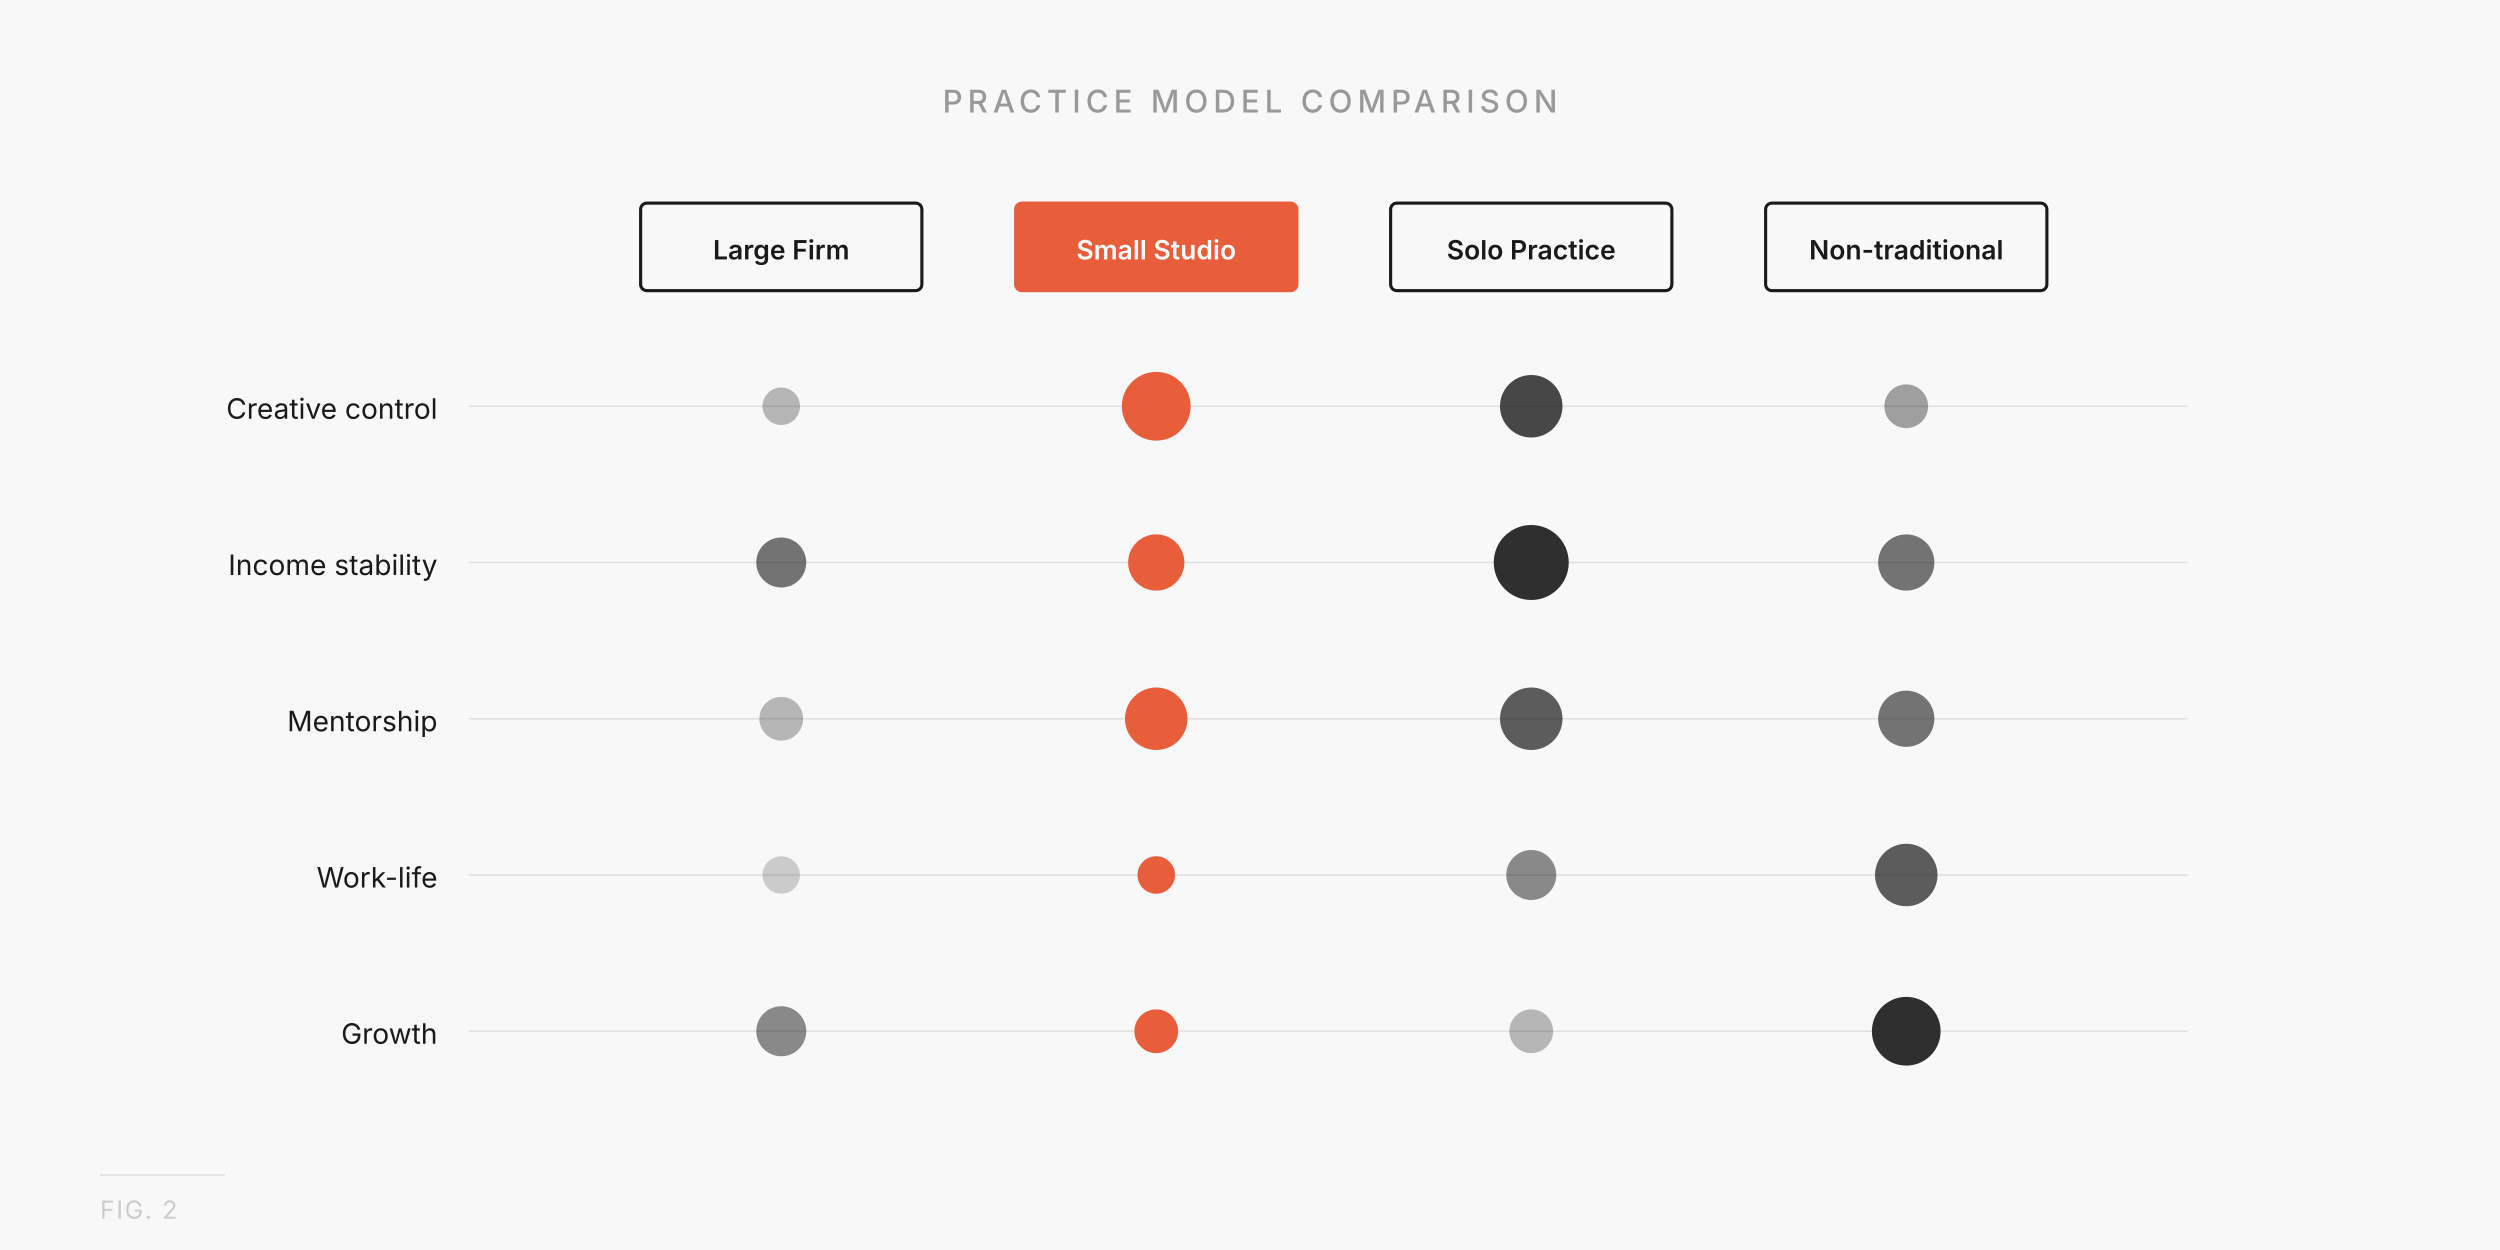
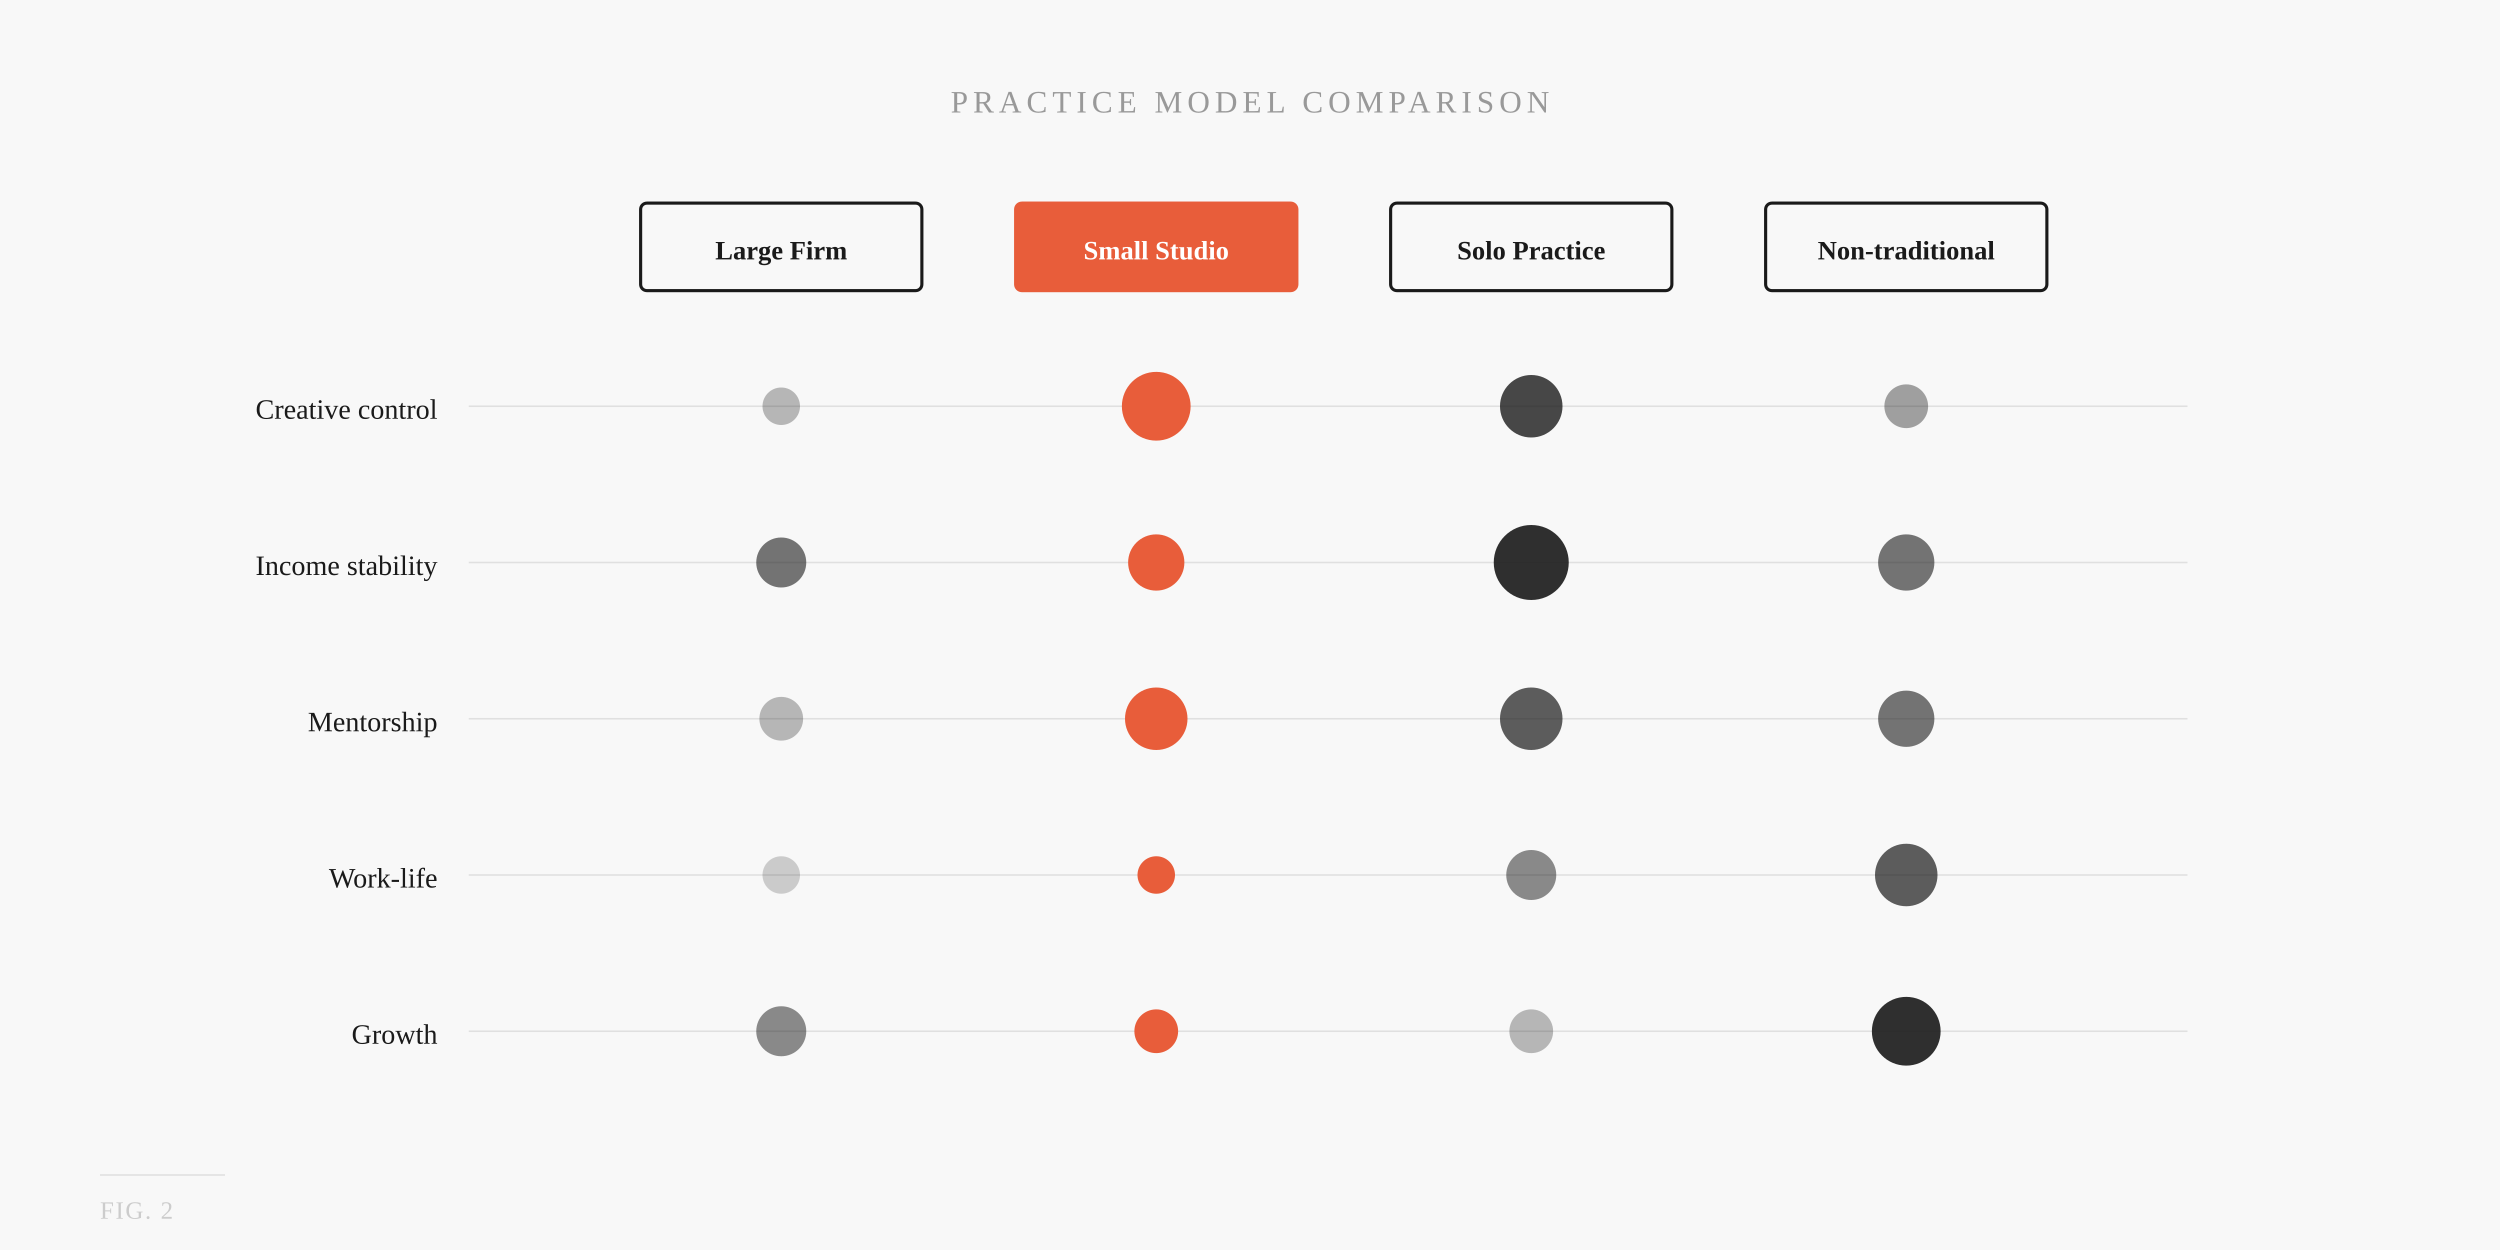
- <svg xmlns="http://www.w3.org/2000/svg" viewBox="0 0 800 400" width="800" height="400" font-family="Inter, -apple-system, system-ui, sans-serif">
+ <svg xmlns="http://www.w3.org/2000/svg" viewBox="0 0 800 400" width="800" height="400" font-family="'Crimson Pro', Georgia, 'Times New Roman', serif">
  <rect width="800" height="400" fill="#f8f8f8" />
  <text x="400" y="36" text-anchor="middle" font-size="10" font-weight="500" letter-spacing="1.6" fill="#999">PRACTICE MODEL COMPARISON</text>
  <rect x="205" y="65" width="90" height="28" rx="2" fill="none" stroke="#1a1a1a" stroke-width="1" />
  <text x="250" y="83" text-anchor="middle" font-size="8.5" font-weight="600" fill="#1a1a1a">Large Firm</text>
  <rect x="325" y="65" width="90" height="28" rx="2" fill="#E85D3A" stroke="#E85D3A" stroke-width="1" />
  <text x="370" y="83" text-anchor="middle" font-size="8.5" font-weight="600" fill="#ffffff">Small Studio</text>
  <rect x="445" y="65" width="90" height="28" rx="2" fill="none" stroke="#1a1a1a" stroke-width="1" />
  <text x="490" y="83" text-anchor="middle" font-size="8.5" font-weight="600" fill="#1a1a1a">Solo Practice</text>
  <rect x="565" y="65" width="90" height="28" rx="2" fill="none" stroke="#1a1a1a" stroke-width="1" />
  <text x="610" y="83" text-anchor="middle" font-size="8.5" font-weight="600" fill="#1a1a1a">Non-traditional</text>
  <text x="140" y="134" text-anchor="end" font-size="9" fill="#1a1a1a">Creative control</text>
  <line x1="150" y1="130" x2="700" y2="130" stroke="#e0e0e0" stroke-width="0.5" />
  <circle cx="250" cy="130" r="6" fill="#1a1a1a" opacity="0.3" />
  <circle cx="370" cy="130" r="11" fill="#E85D3A" opacity="1" />
  <circle cx="490" cy="130" r="10" fill="#1a1a1a" opacity="0.8" />
  <circle cx="610" cy="130" r="7" fill="#1a1a1a" opacity="0.4" />
  <text x="140" y="184" text-anchor="end" font-size="9" fill="#1a1a1a">Income stability</text>
  <line x1="150" y1="180" x2="700" y2="180" stroke="#e0e0e0" stroke-width="0.5" />
  <circle cx="250" cy="180" r="8" fill="#1a1a1a" opacity="0.6" />
  <circle cx="370" cy="180" r="9" fill="#E85D3A" opacity="1" />
  <circle cx="490" cy="180" r="12" fill="#1a1a1a" opacity="0.9" />
  <circle cx="610" cy="180" r="9" fill="#1a1a1a" opacity="0.6" />
  <text x="140" y="234" text-anchor="end" font-size="9" fill="#1a1a1a">Mentorship</text>
  <line x1="150" y1="230" x2="700" y2="230" stroke="#e0e0e0" stroke-width="0.5" />
  <circle cx="250" cy="230" r="7" fill="#1a1a1a" opacity="0.3" />
  <circle cx="370" cy="230" r="10" fill="#E85D3A" opacity="1" />
  <circle cx="490" cy="230" r="10" fill="#1a1a1a" opacity="0.7" />
  <circle cx="610" cy="230" r="9" fill="#1a1a1a" opacity="0.6" />
  <text x="140" y="284" text-anchor="end" font-size="9" fill="#1a1a1a">Work-life</text>
  <line x1="150" y1="280" x2="700" y2="280" stroke="#e0e0e0" stroke-width="0.5" />
  <circle cx="250" cy="280" r="6" fill="#1a1a1a" opacity="0.2" />
  <circle cx="370" cy="280" r="6" fill="#E85D3A" opacity="1" />
  <circle cx="490" cy="280" r="8" fill="#1a1a1a" opacity="0.5" />
  <circle cx="610" cy="280" r="10" fill="#1a1a1a" opacity="0.7" />
  <text x="140" y="334" text-anchor="end" font-size="9" fill="#1a1a1a">Growth</text>
  <line x1="150" y1="330" x2="700" y2="330" stroke="#e0e0e0" stroke-width="0.5" />
  <circle cx="250" cy="330" r="8" fill="#1a1a1a" opacity="0.5" />
  <circle cx="370" cy="330" r="7" fill="#E85D3A" opacity="1" />
  <circle cx="490" cy="330" r="7" fill="#1a1a1a" opacity="0.3" />
  <circle cx="610" cy="330" r="11" fill="#1a1a1a" opacity="0.9" />
  <line x1="32" y1="376" x2="72" y2="376" stroke="#e0e0e0" stroke-width="0.5" />
  <text x="32" y="390" font-size="8" fill="#ccc" letter-spacing="0.5">FIG. 2</text>
</svg>
